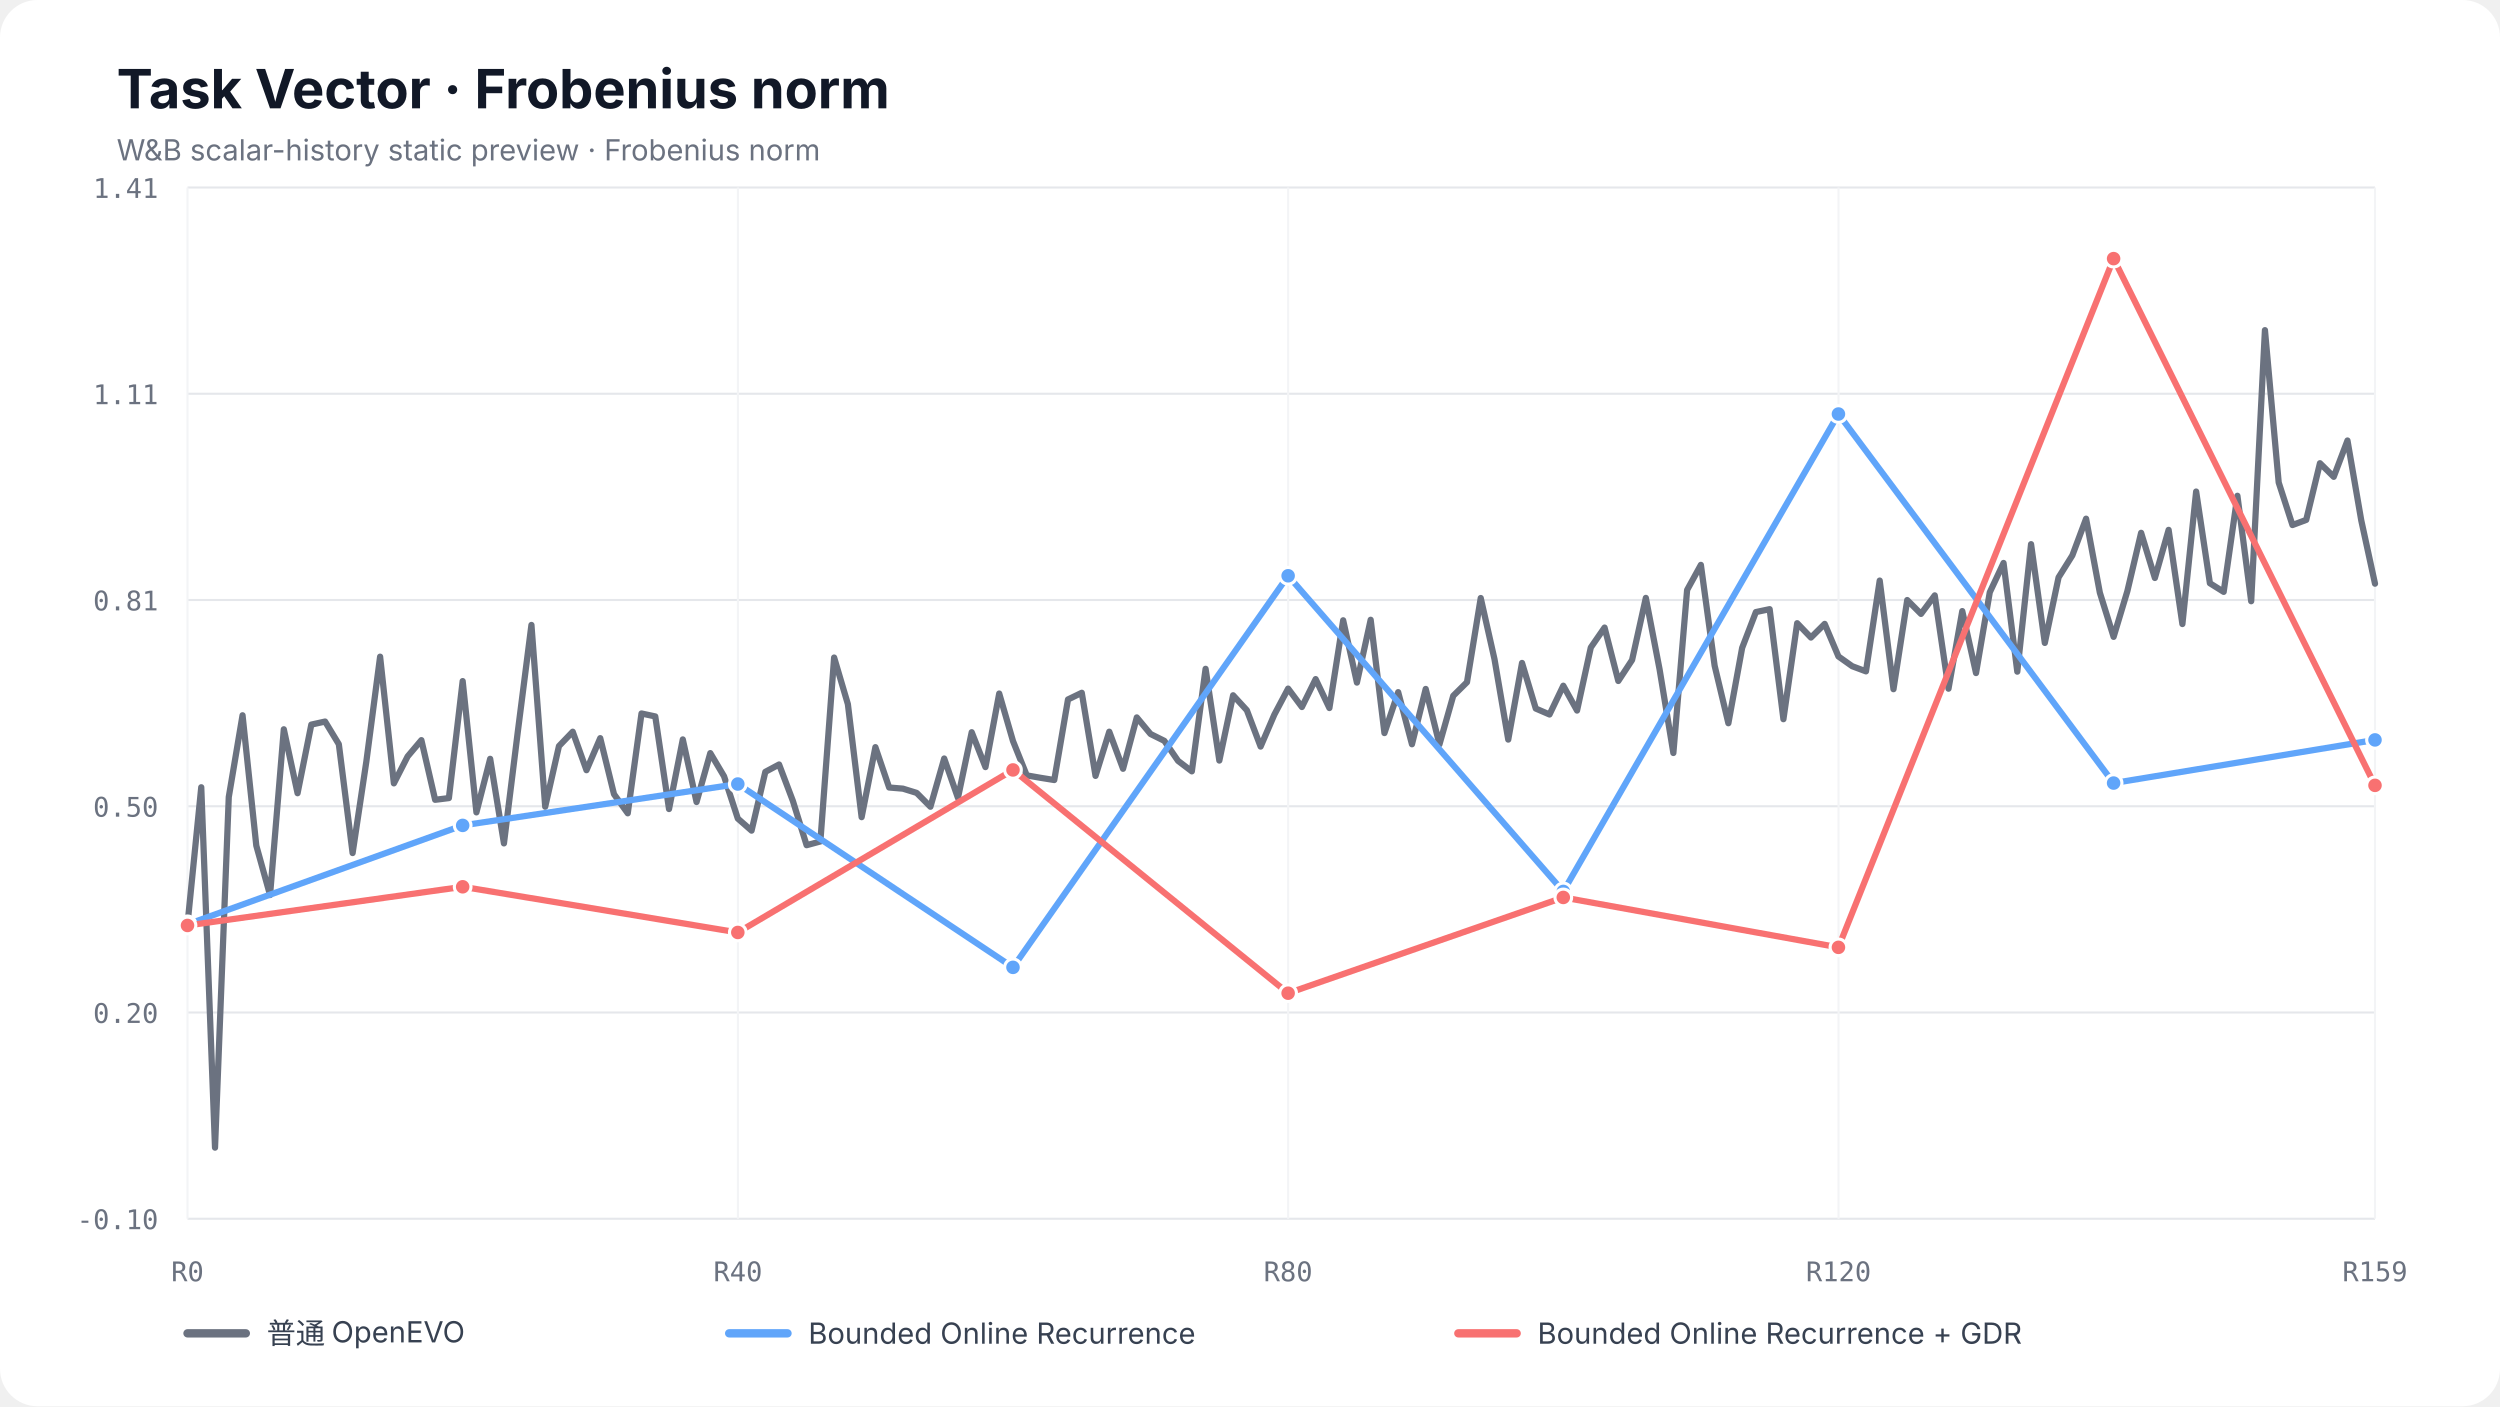
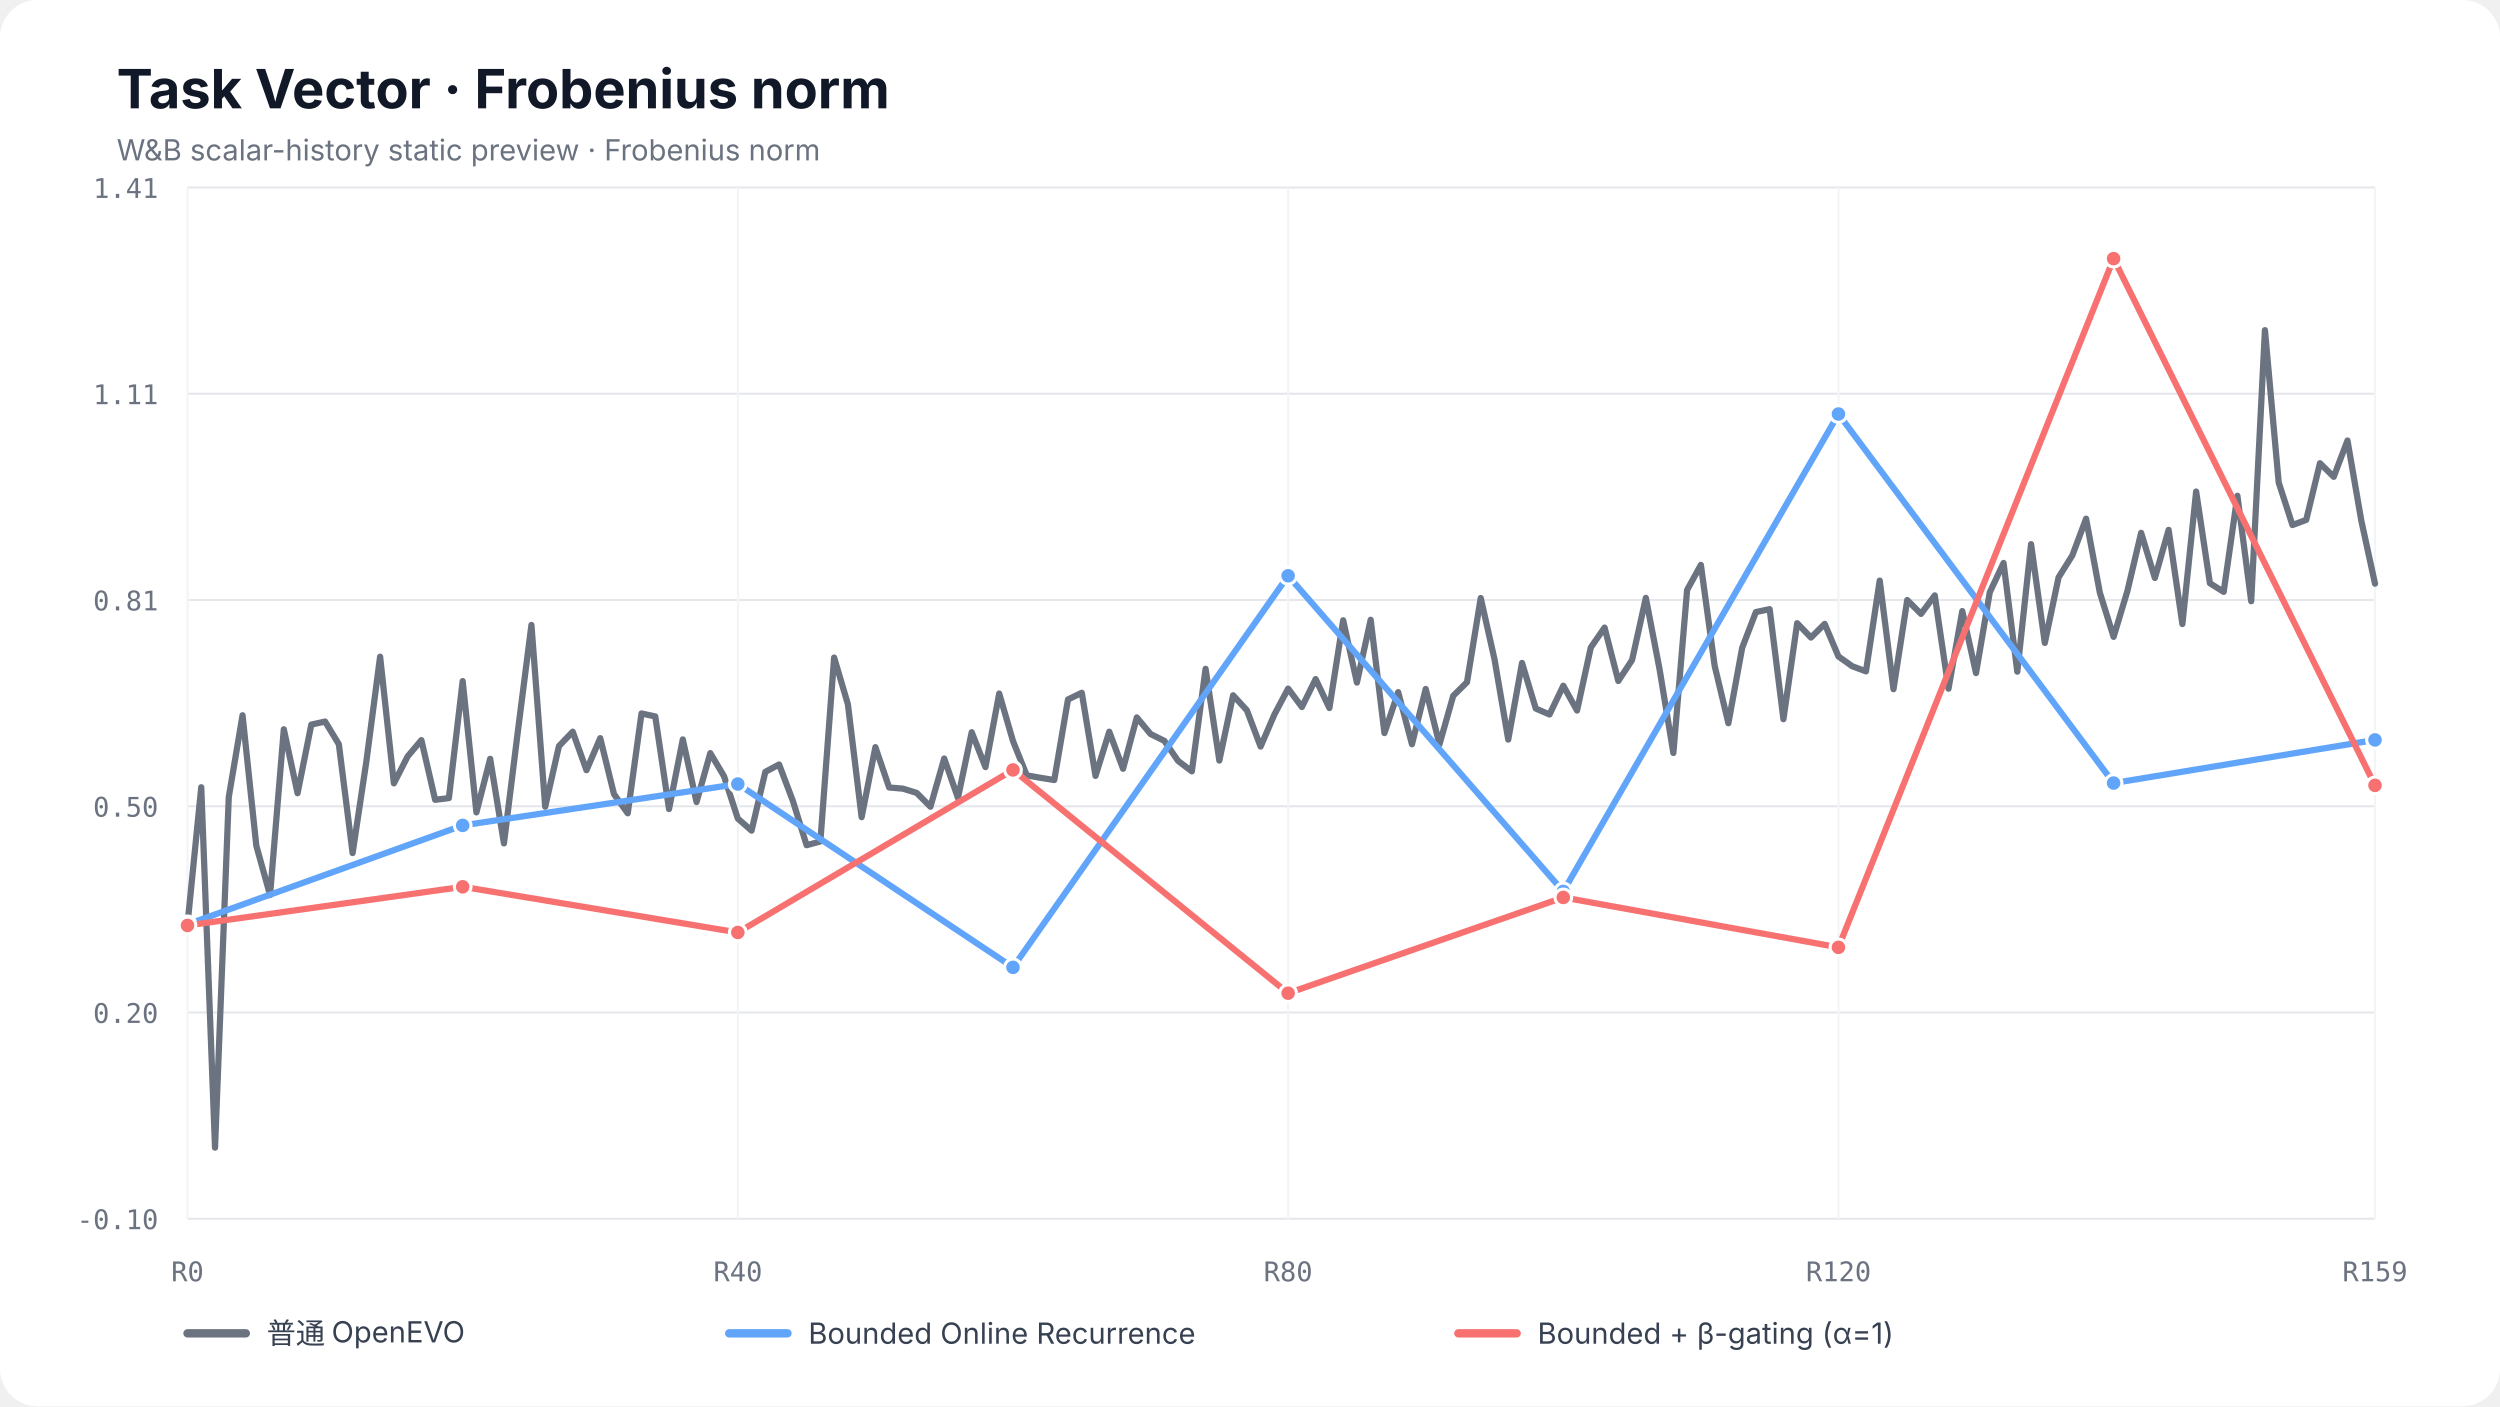
<svg xmlns="http://www.w3.org/2000/svg" width="1200" height="675" viewBox="0 0 1200 675" role="img" aria-label="Task Vector · Frobenius norm">
  <rect width="1200" height="675" rx="18" fill="#ffffff" />
  <text x="56" y="52" font-family="-apple-system,BlinkMacSystemFont,Segoe UI,sans-serif" font-size="26" font-weight="700" fill="#111827">Task Vector · Frobenius norm</text>
  <text x="56" y="77" font-family="-apple-system,BlinkMacSystemFont,Segoe UI,sans-serif" font-size="14" fill="#6B7280">W&amp;B scalar-history static preview · Frobenius norm</text>
  <line x1="90" y1="585.0" x2="1140" y2="585.0" stroke="#E5E7EB" stroke-width="1" />
  <text x="76" y="590.0" text-anchor="end" font-family="ui-monospace,SFMono-Regular,monospace" font-size="13" fill="#6B7280">-0.10</text>
  <line x1="90" y1="486.0" x2="1140" y2="486.0" stroke="#E5E7EB" stroke-width="1" />
  <text x="76" y="491.0" text-anchor="end" font-family="ui-monospace,SFMono-Regular,monospace" font-size="13" fill="#6B7280">0.20</text>
  <line x1="90" y1="387.0" x2="1140" y2="387.0" stroke="#E5E7EB" stroke-width="1" />
  <text x="76" y="392.0" text-anchor="end" font-family="ui-monospace,SFMono-Regular,monospace" font-size="13" fill="#6B7280">0.50</text>
  <line x1="90" y1="288.0" x2="1140" y2="288.0" stroke="#E5E7EB" stroke-width="1" />
  <text x="76" y="293.0" text-anchor="end" font-family="ui-monospace,SFMono-Regular,monospace" font-size="13" fill="#6B7280">0.81</text>
  <line x1="90" y1="189.0" x2="1140" y2="189.0" stroke="#E5E7EB" stroke-width="1" />
  <text x="76" y="194.0" text-anchor="end" font-family="ui-monospace,SFMono-Regular,monospace" font-size="13" fill="#6B7280">1.11</text>
  <line x1="90" y1="90.0" x2="1140" y2="90.0" stroke="#E5E7EB" stroke-width="1" />
  <text x="76" y="95.0" text-anchor="end" font-family="ui-monospace,SFMono-Regular,monospace" font-size="13" fill="#6B7280">1.41</text>
  <line x1="90.0" y1="90" x2="90.0" y2="585" stroke="#F3F4F6" stroke-width="1" />
  <text x="90.0" y="615" text-anchor="middle" font-family="ui-monospace,SFMono-Regular,monospace" font-size="13" fill="#6B7280">R0</text>
  <line x1="354.2" y1="90" x2="354.2" y2="585" stroke="#F3F4F6" stroke-width="1" />
  <text x="354.2" y="615" text-anchor="middle" font-family="ui-monospace,SFMono-Regular,monospace" font-size="13" fill="#6B7280">R40</text>
  <line x1="618.3" y1="90" x2="618.3" y2="585" stroke="#F3F4F6" stroke-width="1" />
  <text x="618.3" y="615" text-anchor="middle" font-family="ui-monospace,SFMono-Regular,monospace" font-size="13" fill="#6B7280">R80</text>
  <line x1="882.5" y1="90" x2="882.5" y2="585" stroke="#F3F4F6" stroke-width="1" />
  <text x="882.5" y="615" text-anchor="middle" font-family="ui-monospace,SFMono-Regular,monospace" font-size="13" fill="#6B7280">R120</text>
  <line x1="1140.0" y1="90" x2="1140.0" y2="585" stroke="#F3F4F6" stroke-width="1" />
  <text x="1140.0" y="615" text-anchor="middle" font-family="ui-monospace,SFMono-Regular,monospace" font-size="13" fill="#6B7280">R159</text>
  <polyline fill="none" stroke="#6B7280" stroke-width="3" stroke-linejoin="round" stroke-linecap="round" points="90.00,443.68 96.60,377.89 103.21,550.86 109.81,382.58 116.42,343.34 123.02,405.89 129.62,429.63 136.23,350.06 142.83,380.74 149.43,347.81 156.04,346.34 162.64,357.22 169.25,409.46 175.85,365.49 182.45,315.21 189.06,376.01 195.66,363.09 202.26,355.27 208.87,383.90 215.47,383.08 222.08,326.93 228.68,389.93 235.28,364.24 241.89,404.83 248.49,351.67 255.09,299.98 261.70,387.22 268.30,358.12 274.91,351.23 281.51,369.69 288.11,354.32 294.72,381.21 301.32,390.38 307.92,342.47 314.53,343.89 321.13,388.33 327.74,354.93 334.34,384.96 340.94,361.50 347.55,372.63 354.15,392.91 360.75,398.70 367.36,370.49 373.96,366.96 380.57,384.42 387.17,405.69 393.77,403.90 400.38,315.63 406.98,337.99 413.58,392.23 420.19,358.64 426.79,378.00 433.40,378.55 440.00,380.59 446.60,387.23 453.21,364.09 459.81,382.99 466.42,351.47 473.02,368.20 479.62,332.90 486.23,355.70 492.83,372.18 499.43,373.34 506.04,374.41 512.64,335.74 519.25,332.54 525.85,372.42 532.45,351.22 539.06,369.01 545.66,344.37 552.26,352.32 558.87,355.60 565.47,365.21 572.08,370.24 578.68,321.04 585.28,365.06 591.89,333.74 598.49,340.92 605.09,358.35 611.70,342.99 618.30,330.53 624.91,339.36 631.51,325.98 638.11,339.85 644.72,297.75 651.32,327.64 657.92,297.50 664.53,351.87 671.13,332.24 677.74,357.24 684.34,330.70 690.94,357.29 697.55,333.99 704.15,327.46 710.75,287.06 717.36,316.43 723.96,355.00 730.57,318.22 737.17,340.10 743.77,342.95 750.38,329.15 756.98,341.06 763.58,310.81 770.19,301.24 776.79,326.87 783.40,316.80 790.00,287.00 796.60,321.30 803.21,361.43 809.81,283.19 816.42,271.15 823.02,319.52 829.62,347.15 836.23,310.98 842.83,293.79 849.43,292.40 856.04,345.21 862.64,299.14 869.25,306.02 875.85,299.47 882.45,315.09 889.06,319.78 895.66,322.25 902.26,278.68 908.87,330.81 915.47,288.03 922.08,294.67 928.68,285.79 935.28,330.56 941.89,293.33 948.49,323.06 955.09,284.31 961.70,270.23 968.30,322.39 974.91,261.21 981.51,308.60 988.11,277.16 994.72,266.61 1001.32,248.98 1007.92,284.47 1014.53,305.69 1021.13,283.75 1027.74,255.76 1034.34,277.42 1040.94,254.34 1047.55,299.53 1054.15,235.95 1060.75,279.95 1067.36,284.09 1073.96,237.98 1080.57,288.58 1087.17,158.48 1093.77,231.60 1100.38,252.02 1106.98,249.55 1113.58,222.35 1120.19,228.87 1126.79,211.45 1133.40,249.77 1140.00,280.16" />
  <polyline fill="none" stroke="#60A5FA" stroke-width="3" stroke-linejoin="round" stroke-linecap="round" points="90.00,443.68 222.08,396.19 354.15,376.33 486.23,464.33 618.30,276.37 750.38,427.89 882.45,198.73 1014.53,375.87 1140.00,355.16" />
  <circle cx="90.00" cy="443.68" r="4" fill="#60A5FA" stroke="#fff" stroke-width="1.5" />
  <circle cx="222.08" cy="396.19" r="4" fill="#60A5FA" stroke="#fff" stroke-width="1.5" />
  <circle cx="354.15" cy="376.33" r="4" fill="#60A5FA" stroke="#fff" stroke-width="1.5" />
  <circle cx="486.23" cy="464.33" r="4" fill="#60A5FA" stroke="#fff" stroke-width="1.5" />
  <circle cx="618.30" cy="276.37" r="4" fill="#60A5FA" stroke="#fff" stroke-width="1.5" />
  <circle cx="750.38" cy="427.89" r="4" fill="#60A5FA" stroke="#fff" stroke-width="1.5" />
  <circle cx="882.45" cy="198.73" r="4" fill="#60A5FA" stroke="#fff" stroke-width="1.5" />
  <circle cx="1014.53" cy="375.87" r="4" fill="#60A5FA" stroke="#fff" stroke-width="1.5" />
  <circle cx="1140.00" cy="355.16" r="4" fill="#60A5FA" stroke="#fff" stroke-width="1.5" />
  <polyline fill="none" stroke="#F87171" stroke-width="3" stroke-linejoin="round" stroke-linecap="round" points="90.00,444.22 222.08,425.66 354.15,447.58 486.23,369.57 618.30,476.73 750.38,430.77 882.45,454.73 1014.53,124.14 1140.00,376.97" />
  <circle cx="90.00" cy="444.22" r="4" fill="#F87171" stroke="#fff" stroke-width="1.5" />
  <circle cx="222.08" cy="425.66" r="4" fill="#F87171" stroke="#fff" stroke-width="1.5" />
  <circle cx="354.15" cy="447.58" r="4" fill="#F87171" stroke="#fff" stroke-width="1.5" />
  <circle cx="486.23" cy="369.57" r="4" fill="#F87171" stroke="#fff" stroke-width="1.5" />
  <circle cx="618.30" cy="476.73" r="4" fill="#F87171" stroke="#fff" stroke-width="1.5" />
  <circle cx="750.38" cy="430.77" r="4" fill="#F87171" stroke="#fff" stroke-width="1.5" />
  <circle cx="882.45" cy="454.73" r="4" fill="#F87171" stroke="#fff" stroke-width="1.5" />
  <circle cx="1014.53" cy="124.14" r="4" fill="#F87171" stroke="#fff" stroke-width="1.5" />
  <circle cx="1140.00" cy="376.97" r="4" fill="#F87171" stroke="#fff" stroke-width="1.5" />
  <line x1="90" y1="640" x2="118" y2="640" stroke="#6B7280" stroke-width="4" stroke-linecap="round" />
  <text x="128" y="645" font-family="-apple-system,BlinkMacSystemFont,Segoe UI,sans-serif" font-size="14" fill="#374151">普通 OpenEVO</text>
  <line x1="350" y1="640" x2="378" y2="640" stroke="#60A5FA" stroke-width="4" stroke-linecap="round" />
  <text x="388" y="645" font-family="-apple-system,BlinkMacSystemFont,Segoe UI,sans-serif" font-size="14" fill="#374151">Bounded Online Recurrence</text>
  <line x1="700" y1="640" x2="728" y2="640" stroke="#F87171" stroke-width="4" stroke-linecap="round" />
-   <text x="738" y="645" font-family="-apple-system,BlinkMacSystemFont,Segoe UI,sans-serif" font-size="14" fill="#374151">Bounded Online Recurrence + GDR</text>
+   <text x="738" y="645" font-family="-apple-system,BlinkMacSystemFont,Segoe UI,sans-serif" font-size="14" fill="#374151">Bounded + β-gating (α=1)</text>
</svg>
